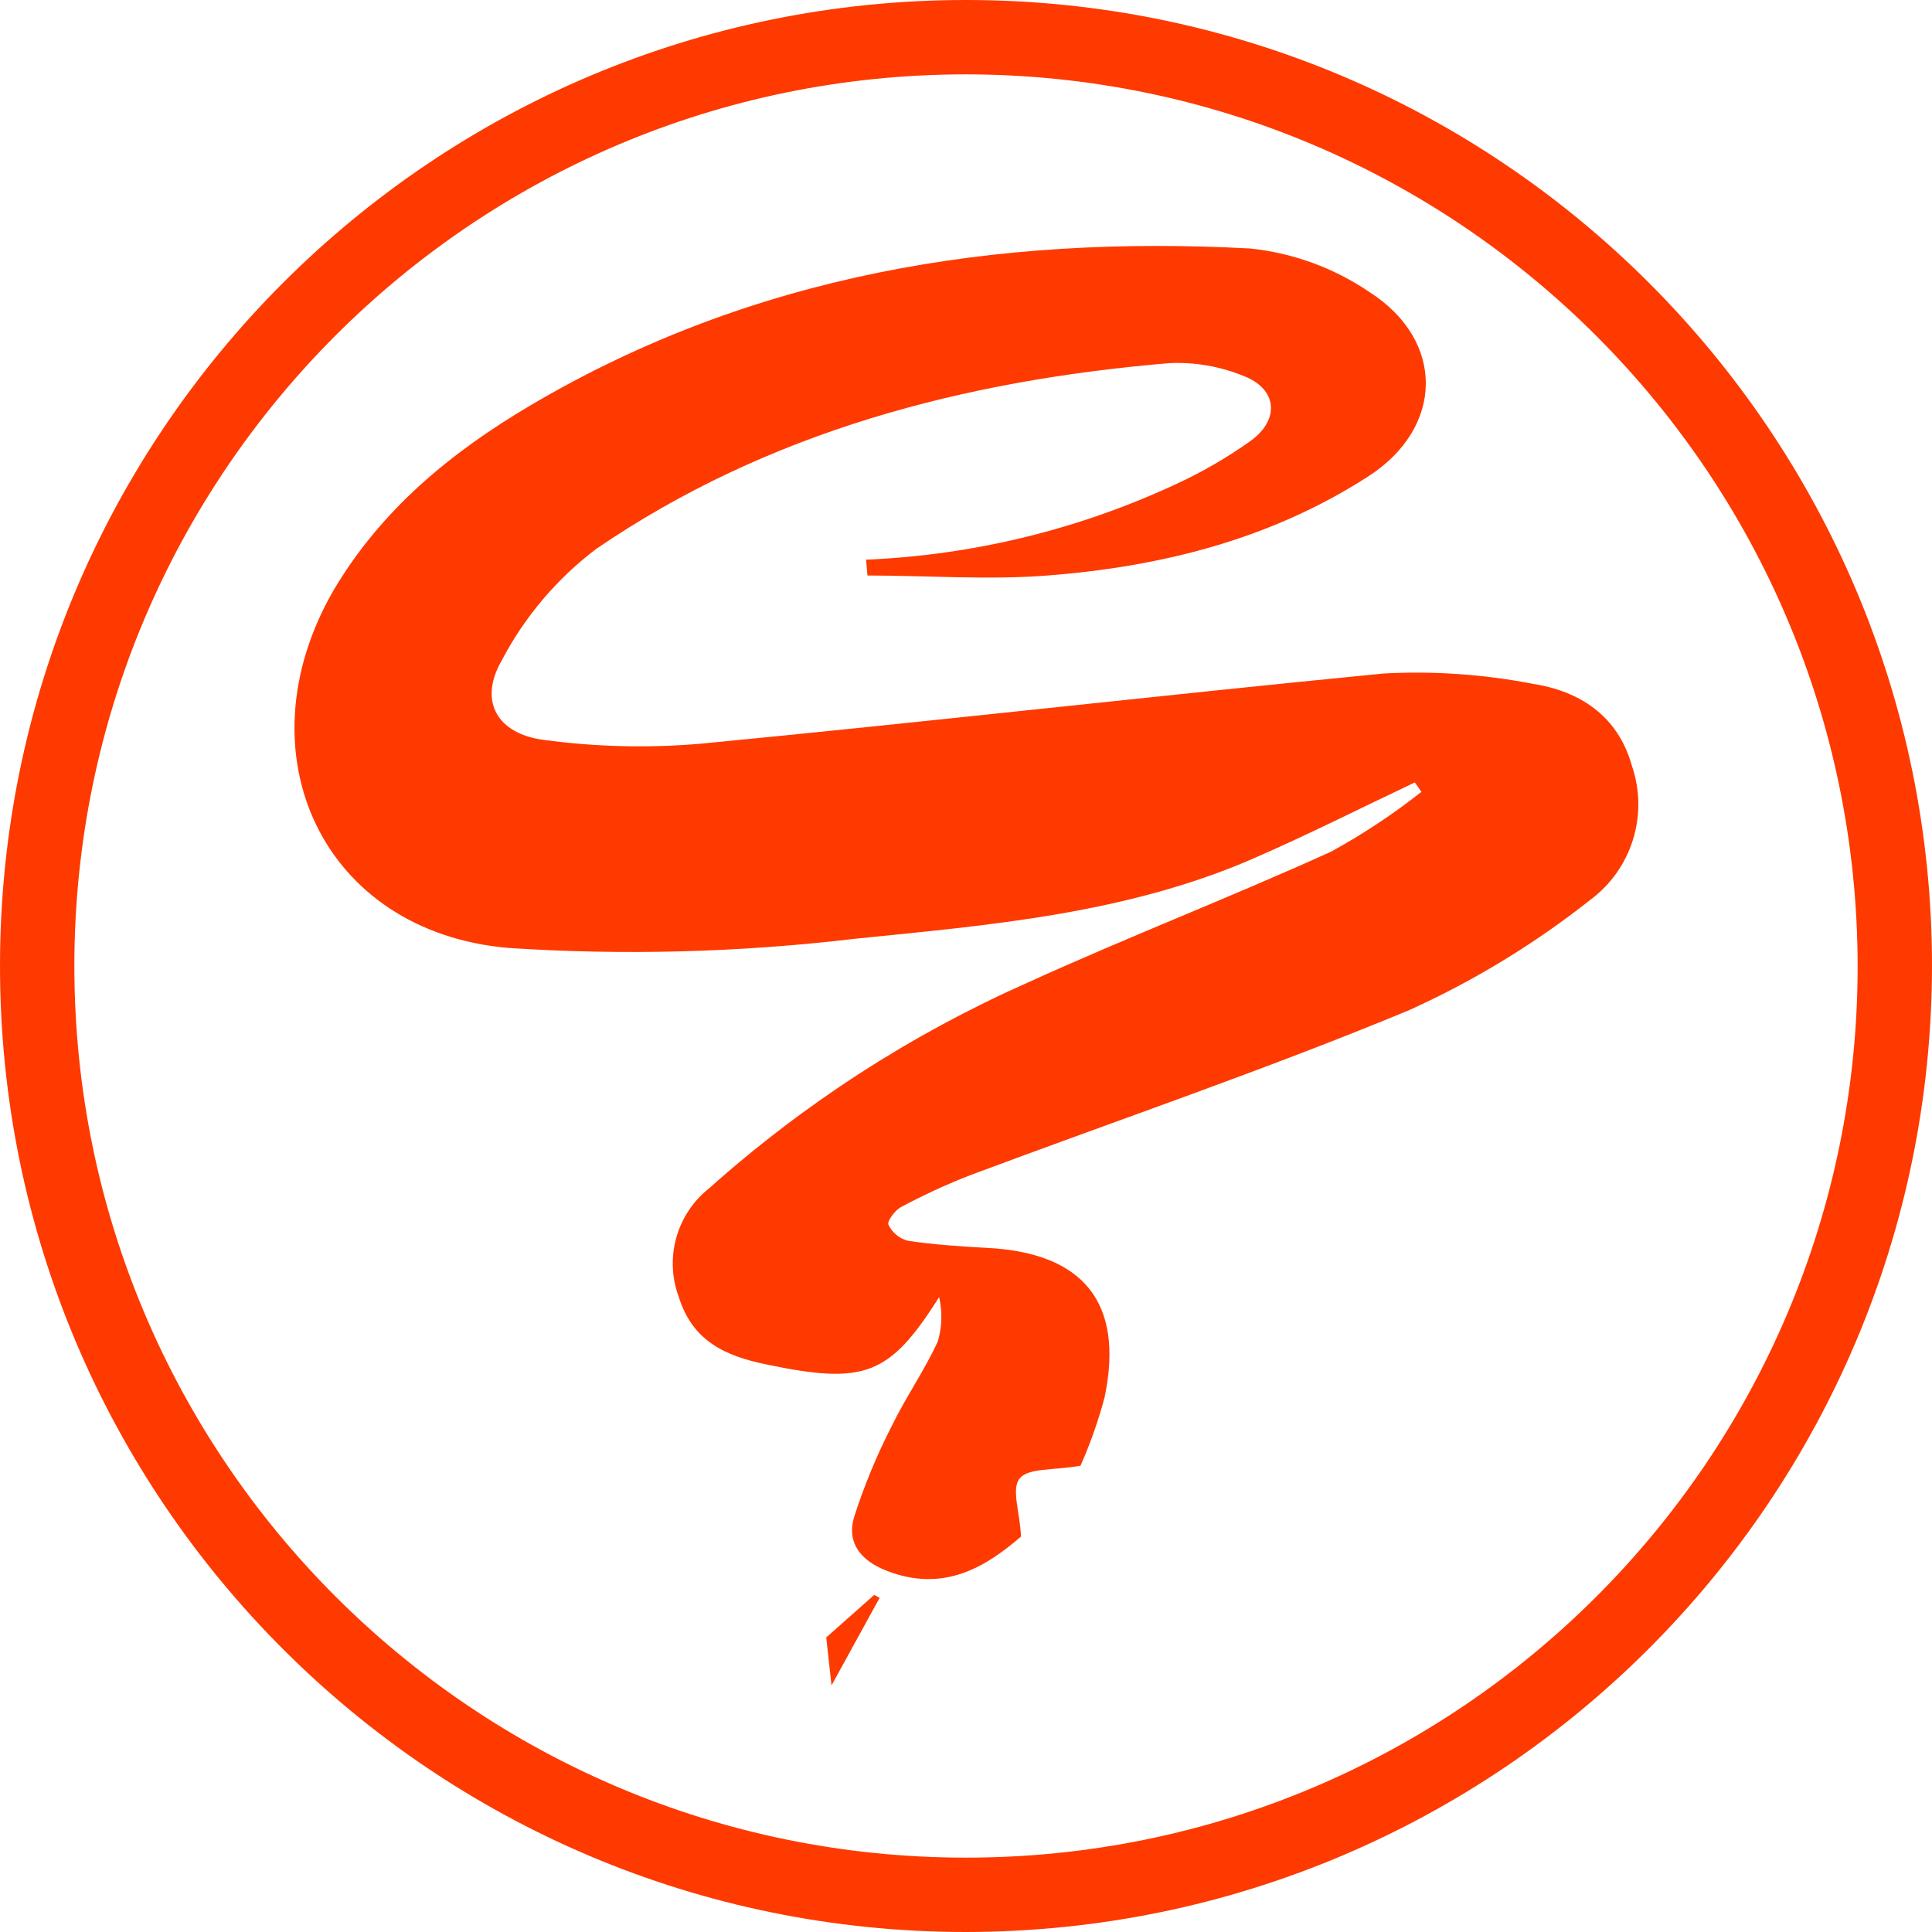
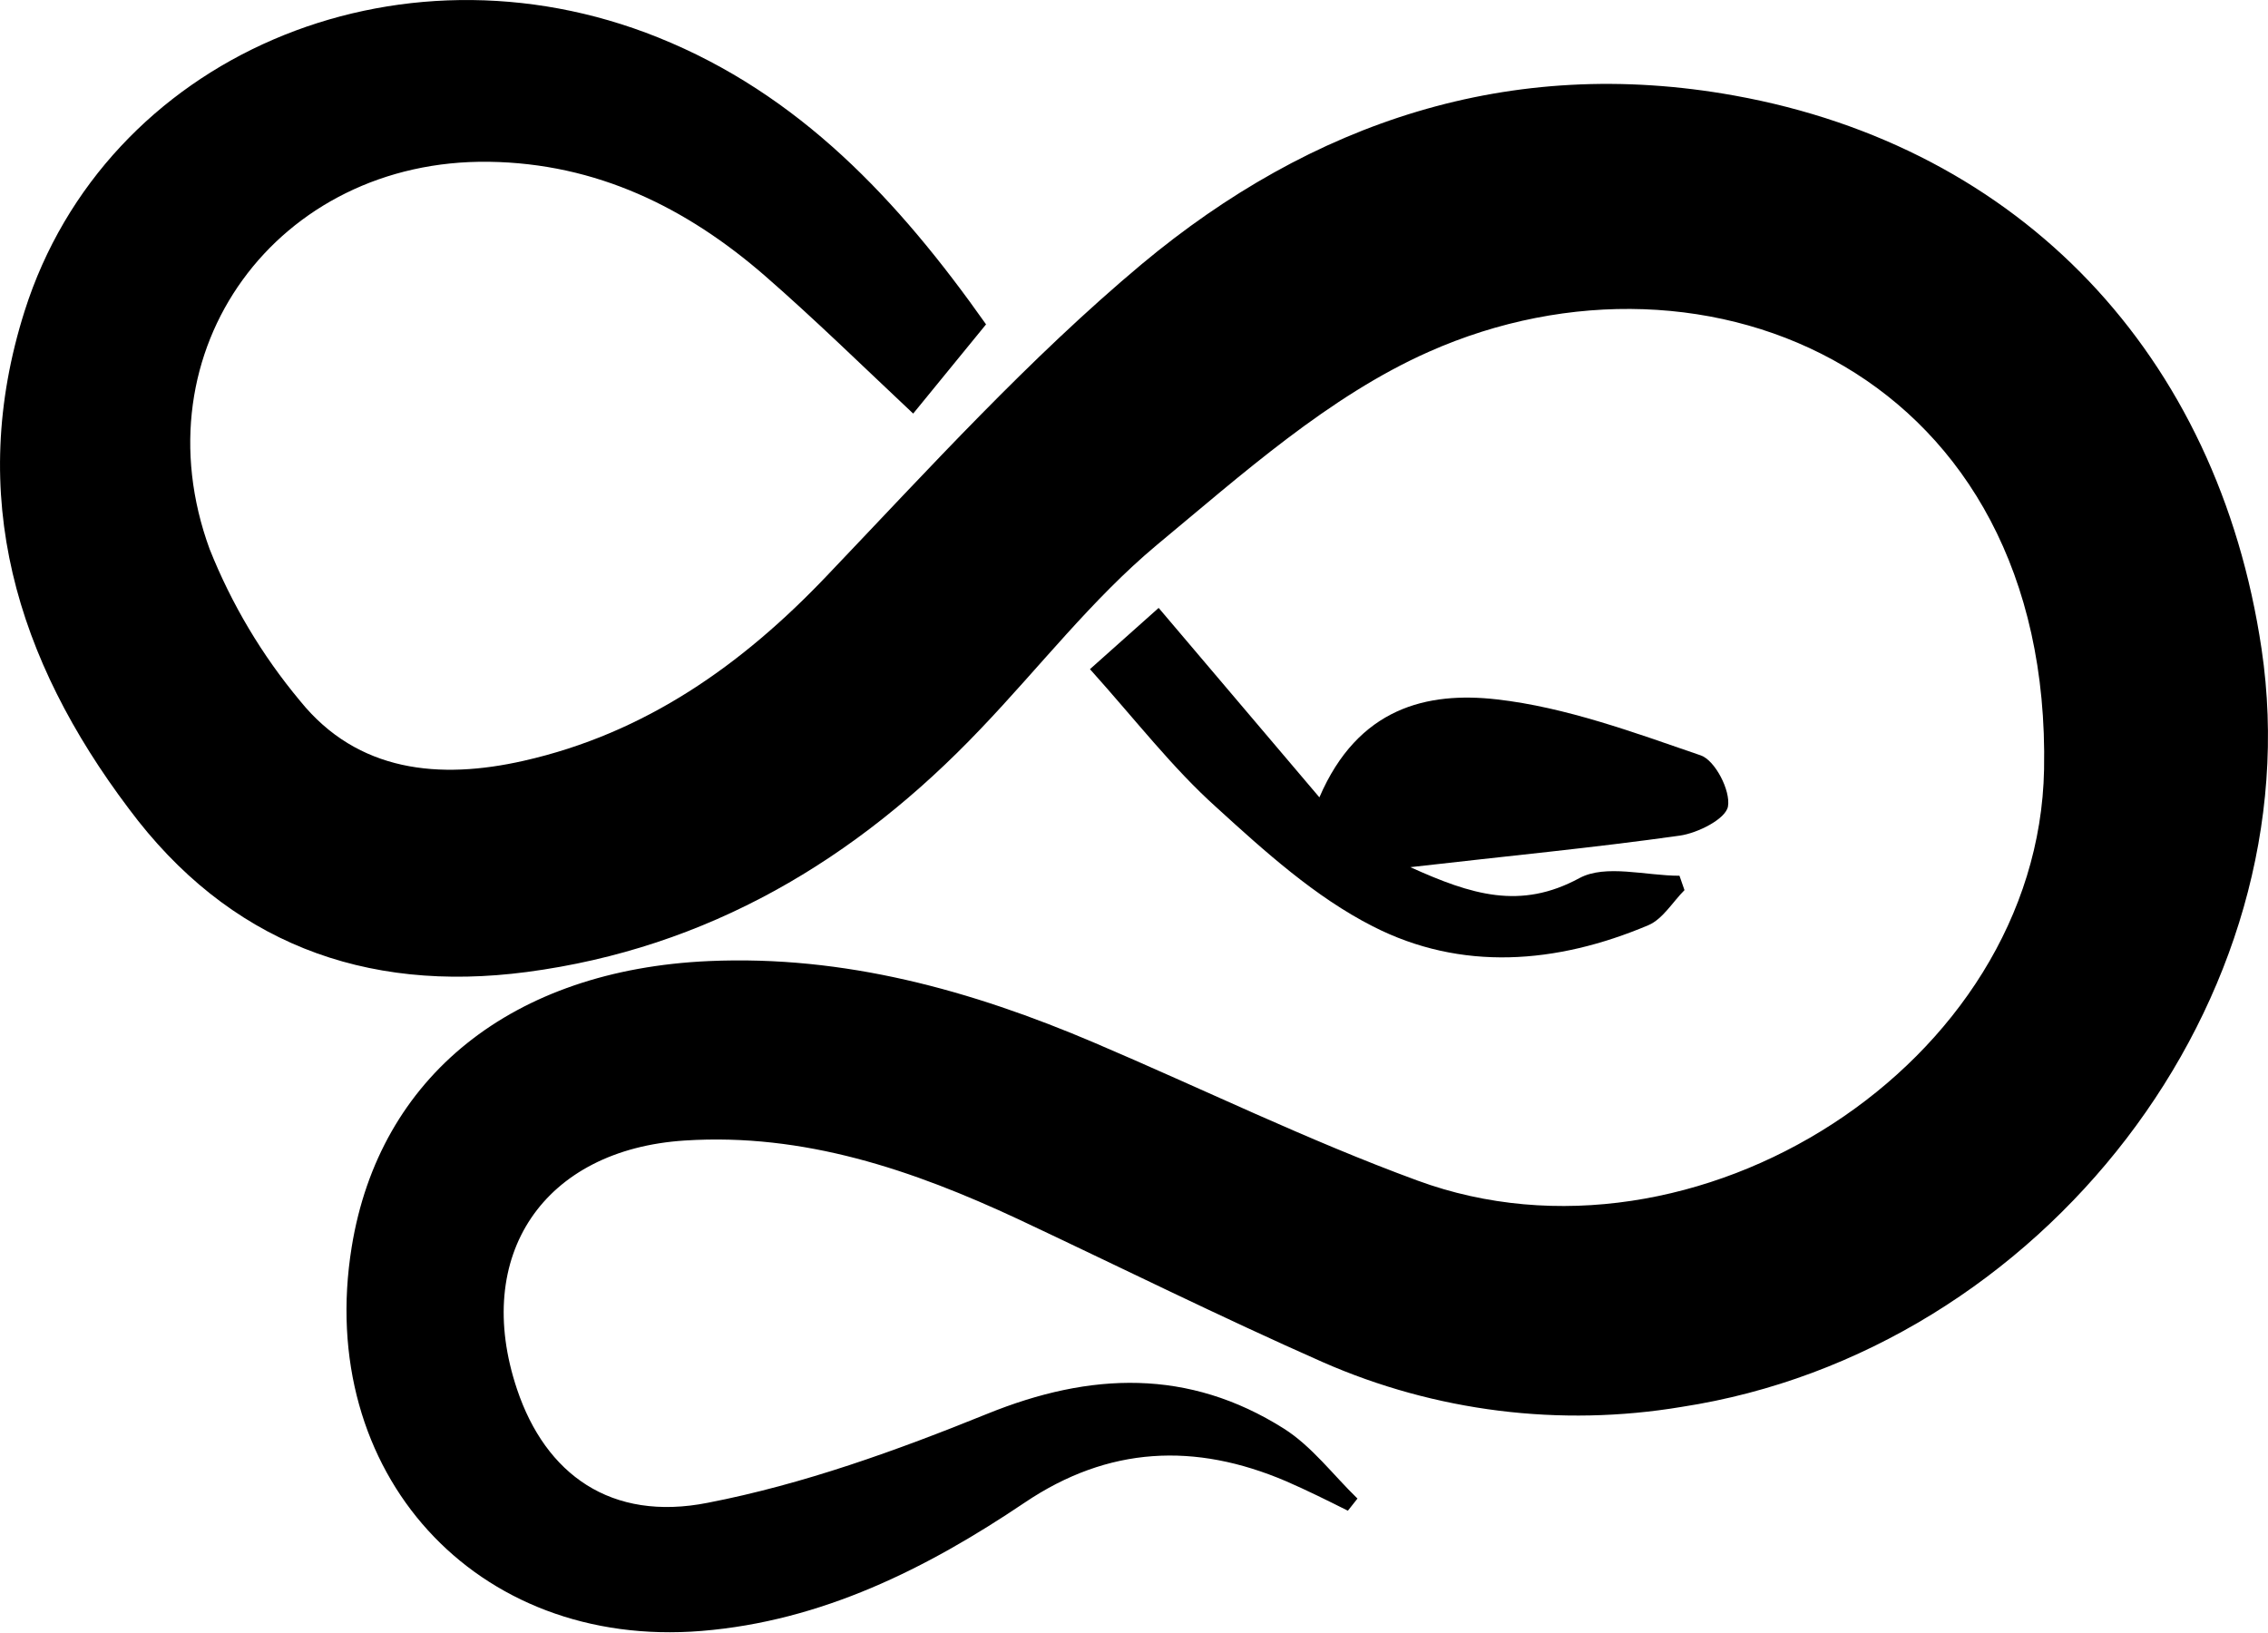
- <svg xmlns="http://www.w3.org/2000/svg" viewBox="0 0 120.82 120.82">
-   <defs>
-     <style>.cls-1{fill:#fe3a01;}</style>
-   </defs>
-   <g id="Layer_2" data-name="Layer 2">
-     <g id="Layer_1-2" data-name="Layer 1">
-       <g id="_06_snake" data-name="06_snake">
-         <path class="cls-1" d="M54.16,35a51,51,0,0,0,19.48-4.77,28.52,28.52,0,0,0,4.57-2.66c1.84-1.33,1.67-3.24-.42-4.05a10.9,10.9,0,0,0-4.67-.81C60.28,23.79,48,27,37.28,34.33a21,21,0,0,0-5.92,7c-1.44,2.53-.26,4.56,2.64,4.94a44.64,44.64,0,0,0,9.8.24c14.24-1.37,28.46-3,42.71-4.39a38.21,38.21,0,0,1,9.28.63c3,.46,5.38,2,6.26,5.13a7.44,7.44,0,0,1-2.62,8.41,54.39,54.39,0,0,1-11.35,6.9c-9,3.73-18.26,6.88-27.4,10.3a38.82,38.82,0,0,0-4.34,2c-.38.2-.88.89-.78,1.1a1.88,1.88,0,0,0,1.2,1c1.66.25,3.34.36,5,.45,6,.31,8.55,3.44,7.32,9.33a28.62,28.62,0,0,1-1.51,4.29c-1.71.3-3.23.13-3.79.78s0,2.09.07,3.65c-2.14,1.84-4.8,3.57-8.45,2.12-1.58-.63-2.45-1.73-2-3.3a37.7,37.7,0,0,1,2.37-5.74c.88-1.81,2.05-3.47,2.88-5.29a5.45,5.45,0,0,0,.08-2.76c-3.12,4.92-4.66,5.49-10.84,4.2-2.54-.53-4.58-1.45-5.44-4.21a6,6,0,0,1,1.91-6.81A76.32,76.32,0,0,1,64.24,61.46c6.28-2.86,12.72-5.35,19-8.2a40.92,40.92,0,0,0,5.65-3.74l-.41-.59c-3.38,1.6-6.72,3.29-10.15,4.78-7.93,3.44-16.48,4.15-24.9,5a117.91,117.91,0,0,1-21.65.57C20.19,58.27,15,47.17,20.81,37c3-5.12,7.4-8.72,12.38-11.66,13.9-8.2,29.13-10.65,45-9.8a16.27,16.27,0,0,1,7.46,2.73c4.75,3.05,4.65,8.47-.08,11.52-6.09,3.93-12.94,5.65-20.06,6.2-3.73.29-7.51,0-11.26,0Z" />
-         <path class="cls-1" d="M52,105.4l-.33-3,3-2.66.34.18Z" />
-         <path class="cls-1" d="M60.41,120.82a60.41,60.41,0,1,1,60.41-60.41A60.48,60.48,0,0,1,60.41,120.82Zm0-116.17a55.76,55.76,0,1,0,55.76,55.76A55.82,55.82,0,0,0,60.41,4.65Z" />
+ <svg xmlns="http://www.w3.org/2000/svg" viewBox="0 0 222.21 159.96">
+   <g data-name="Layer 2">
+     <g data-name="Layer 1">
+       <g data-name="06_snake">
+         <path d="M96.61,31.78l-7.14,8.74c-5-4.7-9.63-9.23-14.48-13.46C67.25,20.32,58.44,16,47.91,15.85c-20.74-.28-34.5,18.48-27.37,37.95A54.86,54.86,0,0,0,29.4,68.67c5.65,7,13.69,7.73,21.9,5.87,11.91-2.69,21.39-9.37,29.75-18.17,10-10.48,19.77-21.25,30.81-30.49C128.5,12,147.91,5.39,169.92,9.36,198,14.42,217.3,34.74,221.58,63.58c5.09,34.3-21.41,68.82-56.83,74.26a62,62,0,0,1-35.16-4.39c-10-4.42-19.87-9.32-29.82-14-10.35-4.83-21-8.46-32.67-7.71-13.83.88-20.85,11.25-16.44,24.38,2.79,8.31,9.19,13,18.7,11.11,9.34-1.81,18.5-5.12,27.36-8.71,10.13-4.11,19.74-4.44,29.06,1.44,2.75,1.74,4.83,4.54,7.22,6.86l-.94,1.19c-2-1-4-2-6.08-2.9-8.89-3.79-17.38-3.43-25.59,2.11-9.62,6.48-19.89,11.61-31.66,12.57-22.17,1.8-37.86-15.53-34.27-37.63,2.71-16.7,15.74-27.15,35-28,13.27-.59,25.7,2.86,37.76,8,10.55,4.49,20.9,9.56,31.65,13.5,27.16,10,60.84-11.37,61.4-40.27.75-38.61-32.89-53.11-60.31-40.91-9.77,4.34-18.28,12-26.64,18.93-6.34,5.3-11.5,12-17.24,18C83.86,84.27,69.33,92.89,51.62,95.23c-15.93,2.1-29.27-2.92-39-16C1.61,64.63-3.32,48.57,2.41,30.48,10.3,5.6,38.8-6.65,64.48,3.67,78.31,9.23,88,19.58,96.61,31.78Z" />
+         <path d="M106.79,65.56l6.73-6,15.75,18.56c3.79-8.82,10.59-10.37,17.37-9.6s13.45,3.24,20,5.49c1.4.49,2.93,3.45,2.66,5-.21,1.22-2.95,2.61-4.73,2.86-8.43,1.19-16.92,2-26.39,3.09,6,2.71,10.78,4.21,16.57,1.07,2.56-1.38,6.49-.23,9.8-.23l.49,1.41c-1.17,1.17-2.13,2.84-3.55,3.44-9,3.8-18.33,4.54-27,.1-5.64-2.87-10.58-7.34-15.32-11.66C114.86,75.22,111.29,70.57,106.79,65.56Z" />
      </g>
    </g>
  </g>
</svg>
